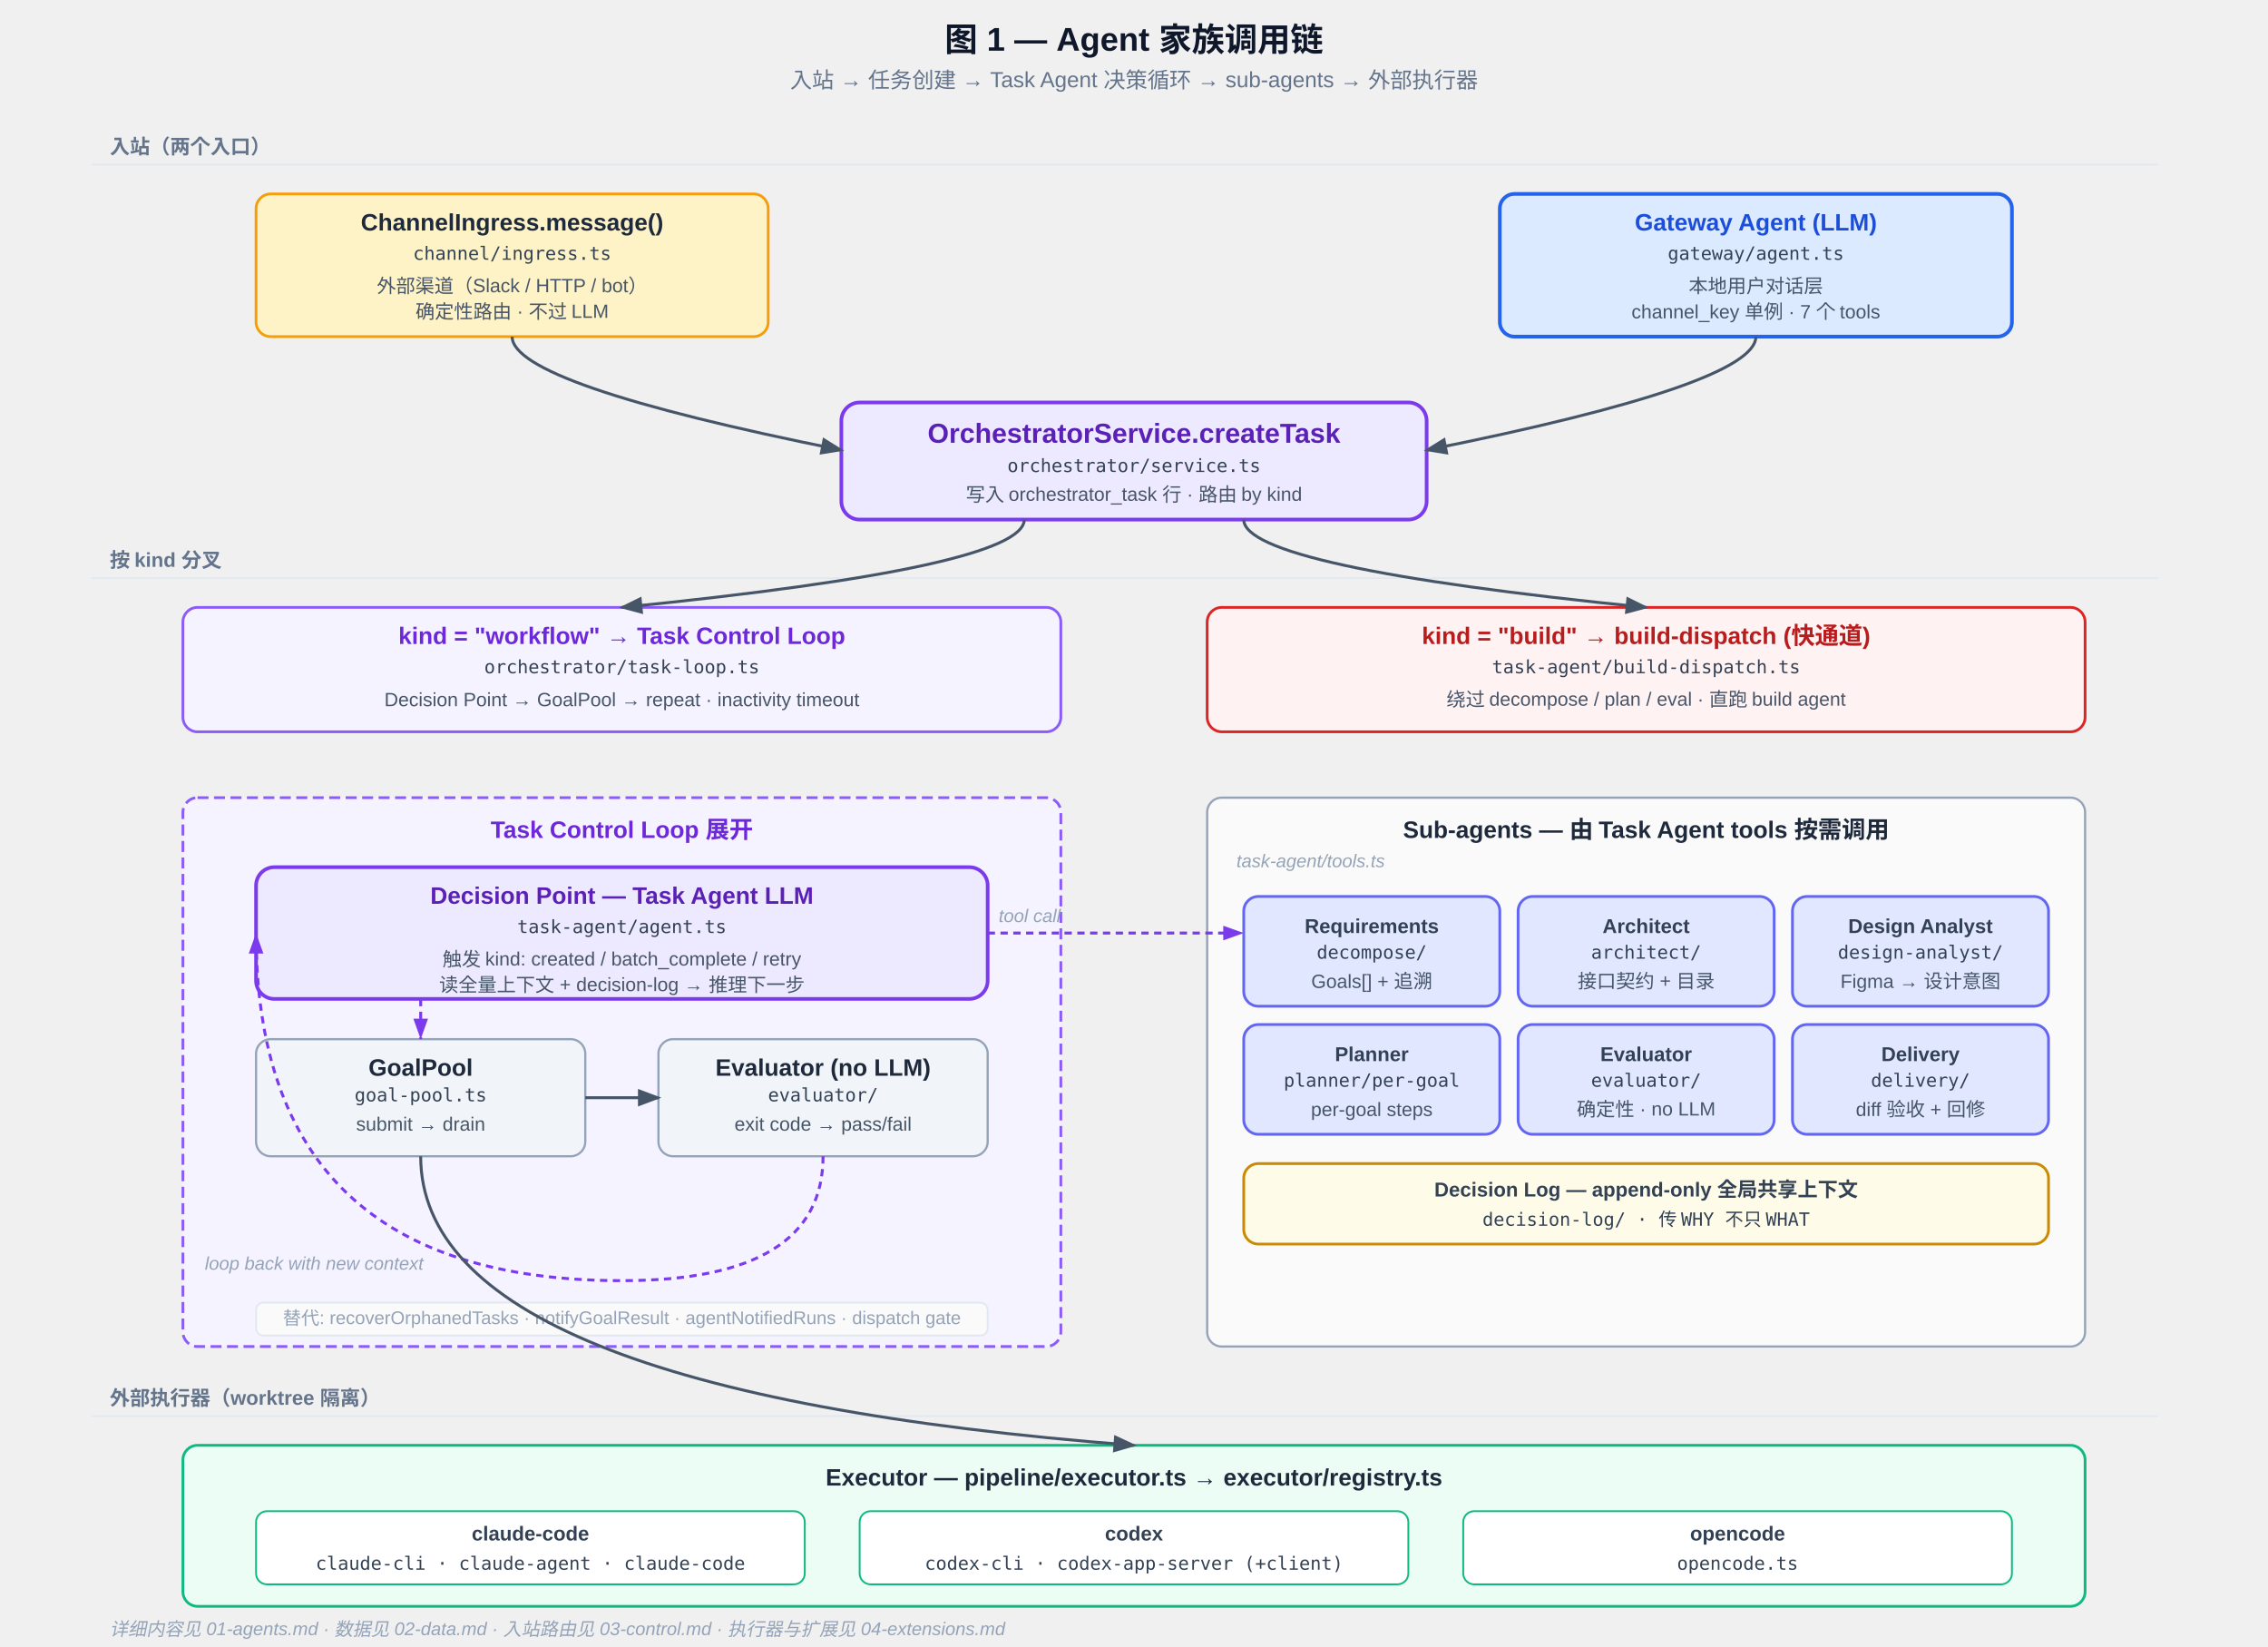
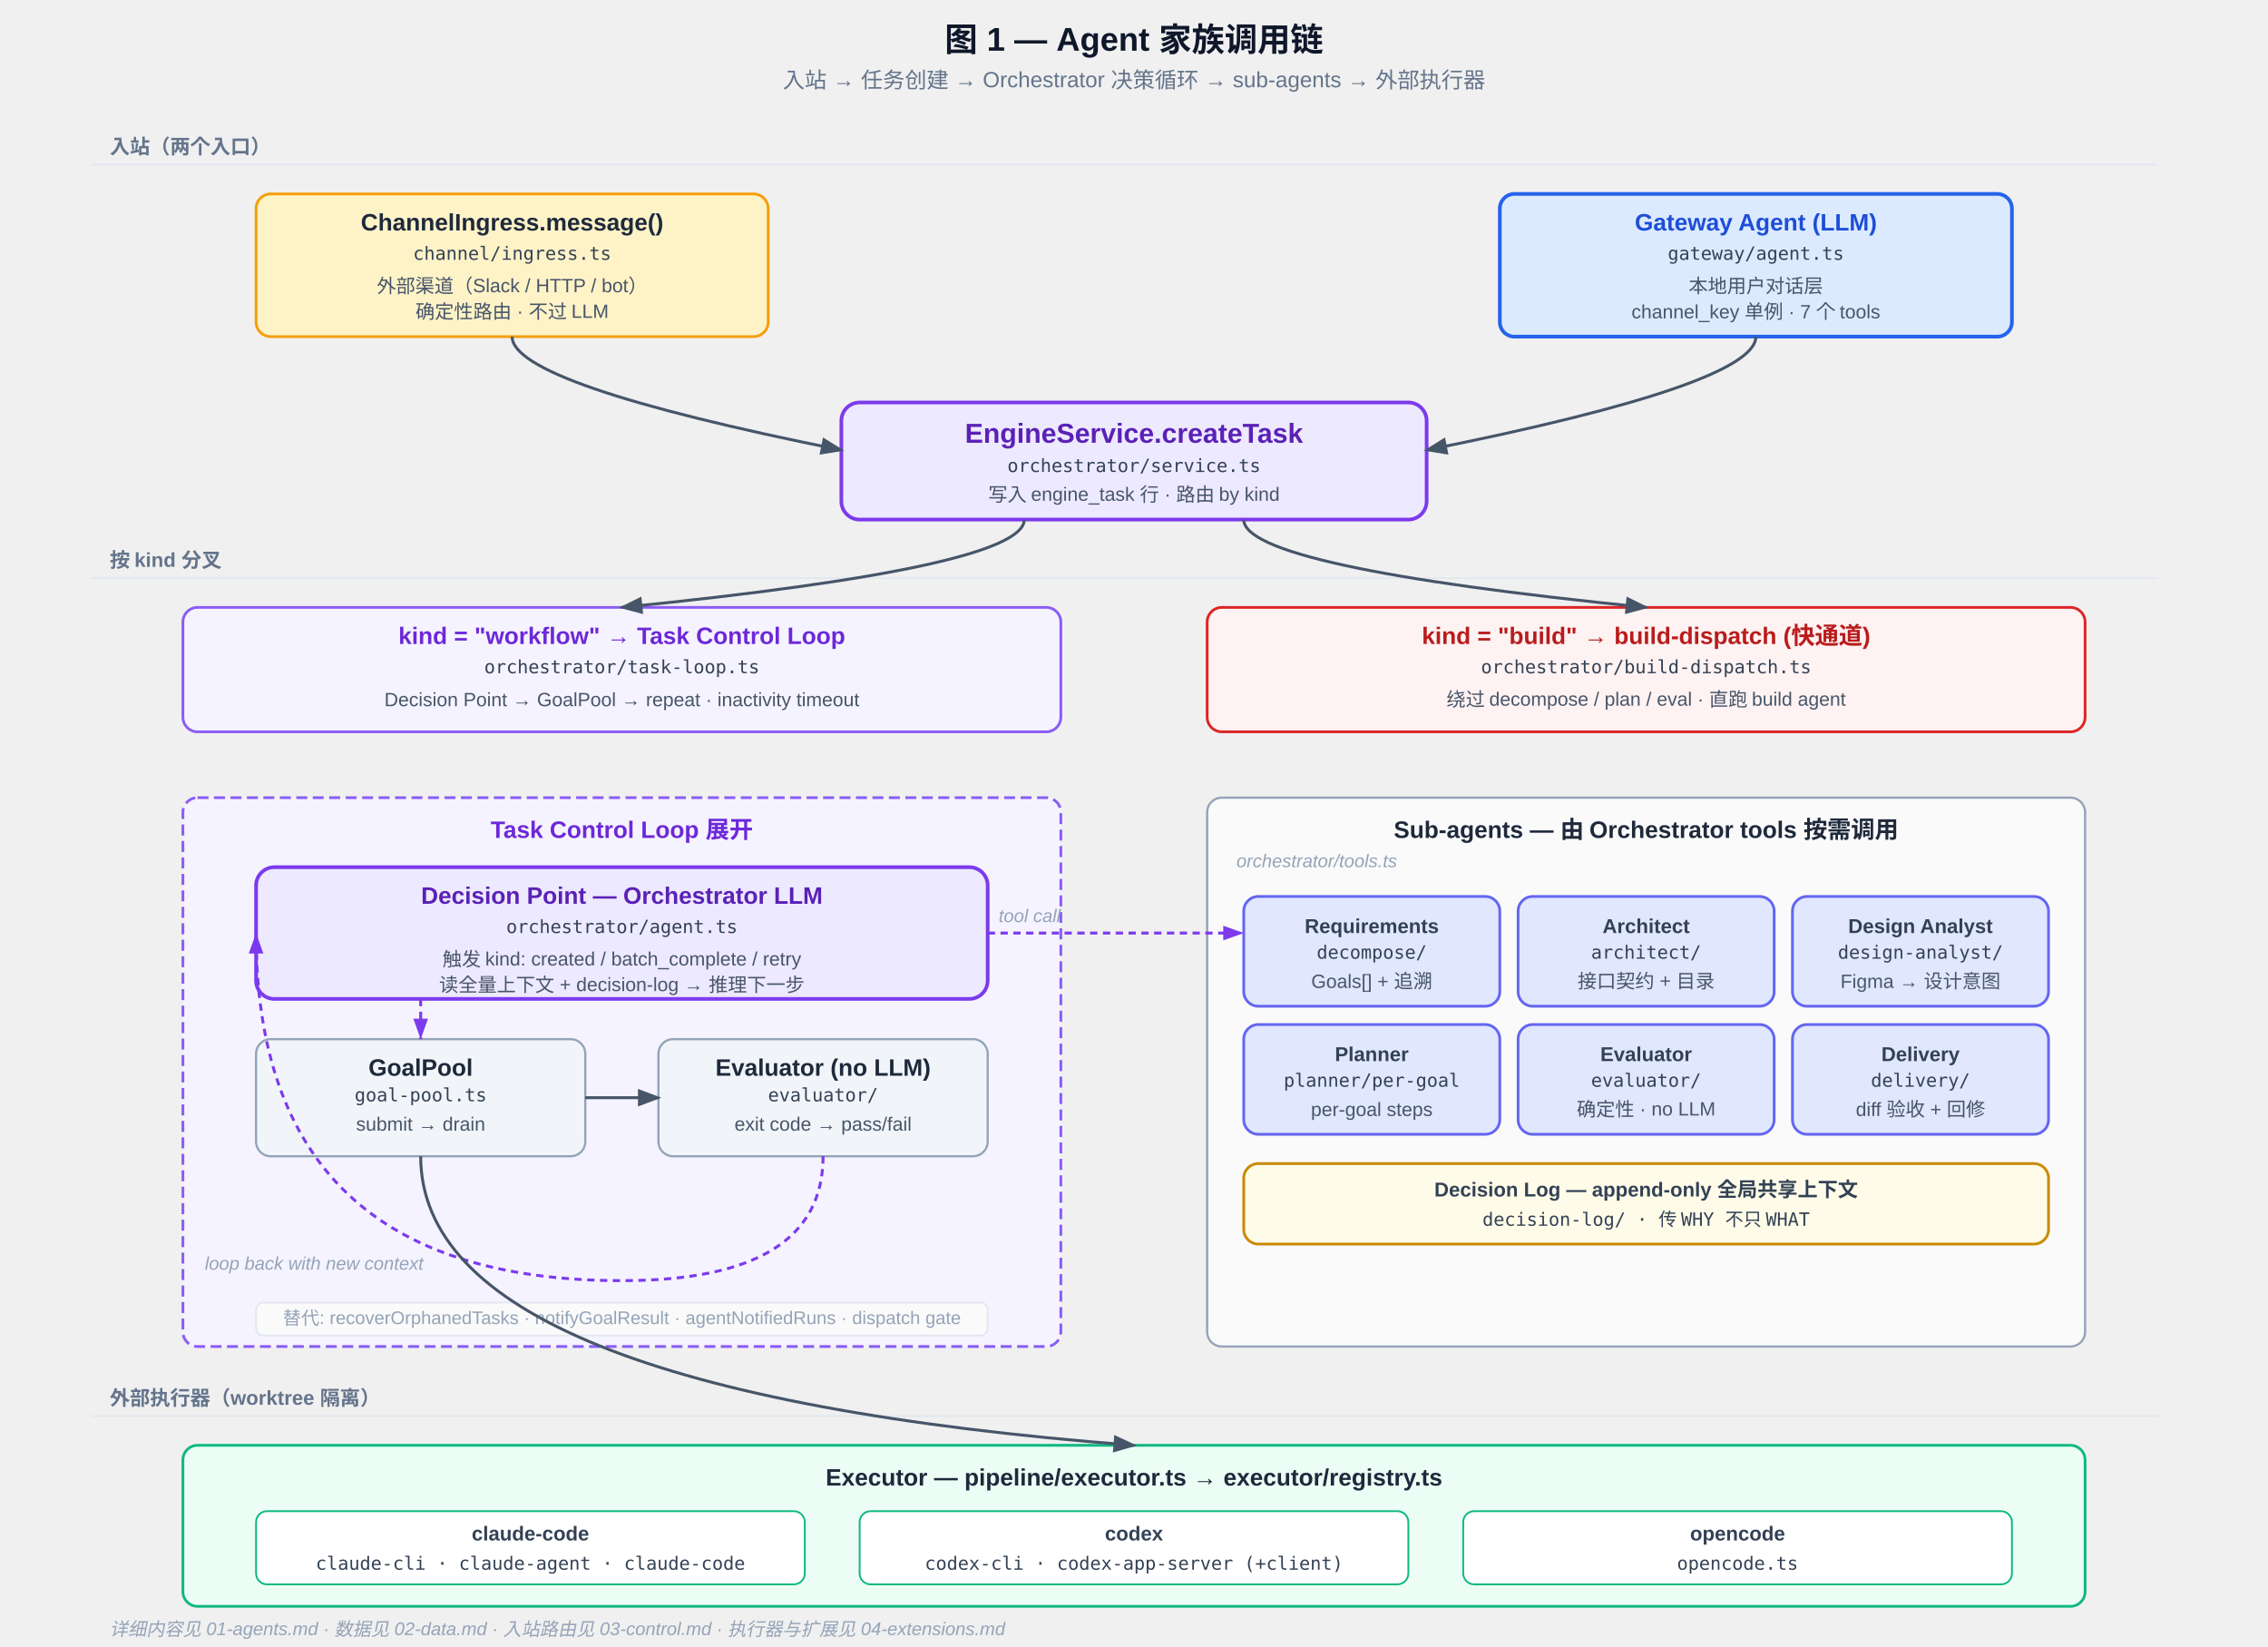
<svg xmlns="http://www.w3.org/2000/svg" viewBox="0 0 1240 900" width="100%" height="100%">
  <defs>
    <style>
      text { font-family: 'Segoe UI', Arial, sans-serif; }
      .ingress { fill: #fef3c7; stroke: #f59e0b; stroke-width: 1.5; rx: 8; }
      .gateway { fill: #dbeafe; stroke: #2563eb; stroke-width: 2; rx: 8; }
      .service { fill: #ede9fe; stroke: #7c3aed; stroke-width: 2; rx: 10; }
      .loop    { fill: #f5f3ff; stroke: #8b5cf6; stroke-width: 1.5; rx: 8; }
      .fast    { fill: #fef2f2; stroke: #dc2626; stroke-width: 1.5; rx: 8; }
      .sub     { fill: #e0e7ff; stroke: #6366f1; stroke-width: 1.5; rx: 8; }
      .infra   { fill: #f1f5f9; stroke: #94a3b8; stroke-width: 1.2; rx: 8; }
      .exec    { fill: #ecfdf5; stroke: #10b981; stroke-width: 1.5; rx: 8; }
      .log     { fill: #fefce8; stroke: #ca8a04; stroke-width: 1.5; rx: 8; }
      .arrow   { stroke: #475569; stroke-width: 1.6; fill: none; marker-end: url(#ar); }
      .dispatch{ stroke: #7c3aed; stroke-width: 1.6; fill: none; marker-end: url(#ap); stroke-dasharray: 4 3; }
      .dep     { stroke: #94a3b8; stroke-width: 1.2; fill: none; stroke-dasharray: 6 3; }
      .h1 { font-size: 15px; font-weight: 700; fill: #0f172a; text-anchor: middle; }
      .h2 { font-size: 13px; font-weight: 600; fill: #1e293b; text-anchor: middle; }
      .h3 { font-size: 11px; font-weight: 600; fill: #334155; text-anchor: middle; }
      .body { font-size: 10.5px; fill: #475569; text-anchor: middle; }
      .tag  { font-size: 10px; fill: #64748b; text-anchor: middle; }
      .code { font-family: 'Cascadia Code',Consolas,monospace; font-size: 10px; fill: #334155; text-anchor: middle; }
      .title{ font-size: 18px; font-weight: 700; fill: #0f172a; text-anchor: middle; }
      .subtitle{ font-size: 12px; fill: #64748b; text-anchor: middle; }
      .note { font-size: 10px; fill: #94a3b8; text-anchor: start; font-style: italic; }
    </style>
    <marker id="ar" markerWidth="8" markerHeight="6" refX="7" refY="3" orient="auto">
      <polygon points="0 0,8 3,0 6" fill="#475569" />
    </marker>
    <marker id="ap" markerWidth="7" markerHeight="5" refX="7" refY="2.5" orient="auto">
      <polygon points="0 0,7 2.5,0 5" fill="#7c3aed" />
    </marker>
  </defs>
  <text class="title" x="620" y="28">图 1 — Agent 家族调用链</text>
-   <text class="subtitle" x="620" y="48">入站 → 任务创建 → Task Agent 决策循环 → sub-agents → 外部执行器</text>
+   <text class="subtitle" x="620" y="48">入站 → 任务创建 → Orchestrator 决策循环 → sub-agents → 外部执行器</text>
  <text class="h3" x="60" y="84" style="text-anchor:start;fill:#64748b">入站（两个入口）</text>
  <line x1="50" y1="90" x2="1180" y2="90" stroke="#e2e8f0" />
  <rect class="ingress" x="140" y="106" width="280" height="78" />
  <text class="h2" x="280" y="126">ChannelIngress.message()</text>
  <text class="code" x="280" y="142">channel/ingress.ts</text>
  <text class="body" x="280" y="160">外部渠道（Slack / HTTP / bot）</text>
  <text class="body" x="280" y="174">确定性路由 · 不过 LLM</text>
  <rect class="gateway" x="820" y="106" width="280" height="78" />
  <text class="h2" x="960" y="126" style="fill:#1d4ed8">Gateway Agent (LLM)</text>
  <text class="code" x="960" y="142">gateway/agent.ts</text>
  <text class="body" x="960" y="160">本地用户对话层</text>
  <text class="body" x="960" y="174">channel_key 单例 · 7 个 tools</text>
  <rect class="service" x="460" y="220" width="320" height="64" />
-   <text class="h1" x="620" y="242" style="fill:#5b21b6">OrchestratorService.createTask</text>
+   <text class="h1" x="620" y="242" style="fill:#5b21b6">EngineService.createTask</text>
  <text class="code" x="620" y="258">orchestrator/service.ts</text>
-   <text class="body" x="620" y="274">写入 orchestrator_task 行 · 路由 by kind</text>
+   <text class="body" x="620" y="274">写入 engine_task 行 · 路由 by kind</text>
  <path class="arrow" d="M 280 184 Q 280 210 460 246" />
  <path class="arrow" d="M 960 184 Q 960 210 780 246" />
  <text class="h3" x="60" y="310" style="text-anchor:start;fill:#64748b">按 kind 分叉</text>
  <line x1="50" y1="316" x2="1180" y2="316" stroke="#e2e8f0" />
  <rect class="loop" x="100" y="332" width="480" height="68" />
  <text class="h2" x="340" y="352" style="fill:#6d28d9">kind = "workflow" → Task Control Loop</text>
  <text class="code" x="340" y="368">orchestrator/task-loop.ts</text>
  <text class="body" x="340" y="386">Decision Point → GoalPool → repeat · inactivity timeout</text>
  <rect class="fast" x="660" y="332" width="480" height="68" />
  <text class="h2" x="900" y="352" style="fill:#b91c1c">kind = "build" → build-dispatch (快通道)</text>
-   <text class="code" x="900" y="368">task-agent/build-dispatch.ts</text>
+   <text class="code" x="900" y="368">orchestrator/build-dispatch.ts</text>
  <text class="body" x="900" y="386">绕过 decompose / plan / eval · 直跑 build agent</text>
  <path class="arrow" d="M 560 284 Q 560 310 340 332" />
  <path class="arrow" d="M 680 284 Q 680 310 900 332" />
  <rect class="loop" x="100" y="436" width="480" height="300" style="stroke-dasharray:6 3" />
  <text class="h2" x="340" y="458" style="fill:#6d28d9">Task Control Loop 展开</text>
  <rect class="service" x="140" y="474" width="400" height="72" />
-   <text class="h2" x="340" y="494" style="fill:#5b21b6">Decision Point — Task Agent LLM</text>
-   <text class="code" x="340" y="510">task-agent/agent.ts</text>
+   <text class="h2" x="340" y="494" style="fill:#5b21b6">Decision Point — Orchestrator LLM</text>
+   <text class="code" x="340" y="510">orchestrator/agent.ts</text>
  <text class="body" x="340" y="528">触发 kind: created / batch_complete / retry</text>
  <text class="body" x="340" y="542">读全量上下文 + decision-log → 推理下一步</text>
  <rect class="infra" x="140" y="568" width="180" height="64" />
  <text class="h2" x="230" y="588">GoalPool</text>
  <text class="code" x="230" y="602">goal-pool.ts</text>
  <text class="body" x="230" y="618">submit → drain</text>
  <rect class="infra" x="360" y="568" width="180" height="64" />
  <text class="h2" x="450" y="588">Evaluator (no LLM)</text>
  <text class="code" x="450" y="602">evaluator/</text>
  <text class="body" x="450" y="618">exit code → pass/fail</text>
  <path class="dispatch" d="M 230 546 L 230 568" />
  <path class="arrow" d="M 320 600 L 360 600" />
  <path class="dispatch" d="M 450 632 Q 450 700 340 700 Q 140 700 140 510 L 140 510" />
  <text class="note" x="112" y="694">loop back with new context</text>
  <rect x="140" y="712" width="400" height="18" fill="#fafafa" stroke="#e2e8f0" rx="4" />
  <text class="tag" x="340" y="724" style="fill:#94a3b8">替代: recoverOrphanedTasks · notifyGoalResult · agentNotifiedRuns · dispatch gate</text>
  <rect class="infra" x="660" y="436" width="480" height="300" style="fill:#fafafa" />
-   <text class="h2" x="900" y="458">Sub-agents — 由 Task Agent tools 按需调用</text>
-   <text class="note" x="676" y="474">task-agent/tools.ts</text>
+   <text class="h2" x="900" y="458">Sub-agents — 由 Orchestrator tools 按需调用</text>
+   <text class="note" x="676" y="474">orchestrator/tools.ts</text>
  <rect class="sub" x="680" y="490" width="140" height="60" />
  <text class="h3" x="750" y="510">Requirements</text>
  <text class="code" x="750" y="524">decompose/</text>
  <text class="body" x="750" y="540">Goals[] + 追溯</text>
  <rect class="sub" x="830" y="490" width="140" height="60" />
  <text class="h3" x="900" y="510">Architect</text>
  <text class="code" x="900" y="524">architect/</text>
  <text class="body" x="900" y="540">接口契约 + 目录</text>
  <rect class="sub" x="980" y="490" width="140" height="60" />
  <text class="h3" x="1050" y="510">Design Analyst</text>
  <text class="code" x="1050" y="524">design-analyst/</text>
  <text class="body" x="1050" y="540">Figma → 设计意图</text>
  <rect class="sub" x="680" y="560" width="140" height="60" />
  <text class="h3" x="750" y="580">Planner</text>
  <text class="code" x="750" y="594">planner/per-goal</text>
  <text class="body" x="750" y="610">per-goal steps</text>
  <rect class="sub" x="830" y="560" width="140" height="60" />
  <text class="h3" x="900" y="580">Evaluator</text>
  <text class="code" x="900" y="594">evaluator/</text>
  <text class="body" x="900" y="610">确定性 · no LLM</text>
  <rect class="sub" x="980" y="560" width="140" height="60" />
  <text class="h3" x="1050" y="580">Delivery</text>
  <text class="code" x="1050" y="594">delivery/</text>
  <text class="body" x="1050" y="610">diff 验收 + 回修</text>
  <rect class="log" x="680" y="636" width="440" height="44" />
  <text class="h3" x="900" y="654">Decision Log — append-only 全局共享上下文</text>
  <text class="code" x="900" y="670">decision-log/ · 传 WHY 不只 WHAT</text>
  <path class="dispatch" d="M 540 510 Q 600 510 680 510" />
  <text class="note" x="546" y="504">tool call</text>
  <text class="h3" x="60" y="768" style="text-anchor:start;fill:#64748b">外部执行器（worktree 隔离）</text>
  <line x1="50" y1="774" x2="1180" y2="774" stroke="#e2e8f0" />
  <rect class="exec" x="100" y="790" width="1040" height="88" />
  <text class="h2" x="620" y="812">Executor — pipeline/executor.ts → executor/registry.ts</text>
  <rect fill="#fff" stroke="#10b981" stroke-width="1" x="140" y="826" width="300" height="40" rx="6" />
  <text class="h3" x="290" y="842">claude-code</text>
  <text class="code" x="290" y="858">claude-cli · claude-agent · claude-code</text>
  <rect fill="#fff" stroke="#10b981" stroke-width="1" x="470" y="826" width="300" height="40" rx="6" />
  <text class="h3" x="620" y="842">codex</text>
  <text class="code" x="620" y="858">codex-cli · codex-app-server (+client)</text>
  <rect fill="#fff" stroke="#10b981" stroke-width="1" x="800" y="826" width="300" height="40" rx="6" />
  <text class="h3" x="950" y="842">opencode</text>
  <text class="code" x="950" y="858">opencode.ts</text>
  <path class="arrow" d="M 230 632 Q 230 760 620 790" />
  <text class="note" x="60" y="894">详细内容见 01-agents.md · 数据见 02-data.md · 入站路由见 03-control.md · 执行器与扩展见 04-extensions.md</text>
</svg>
